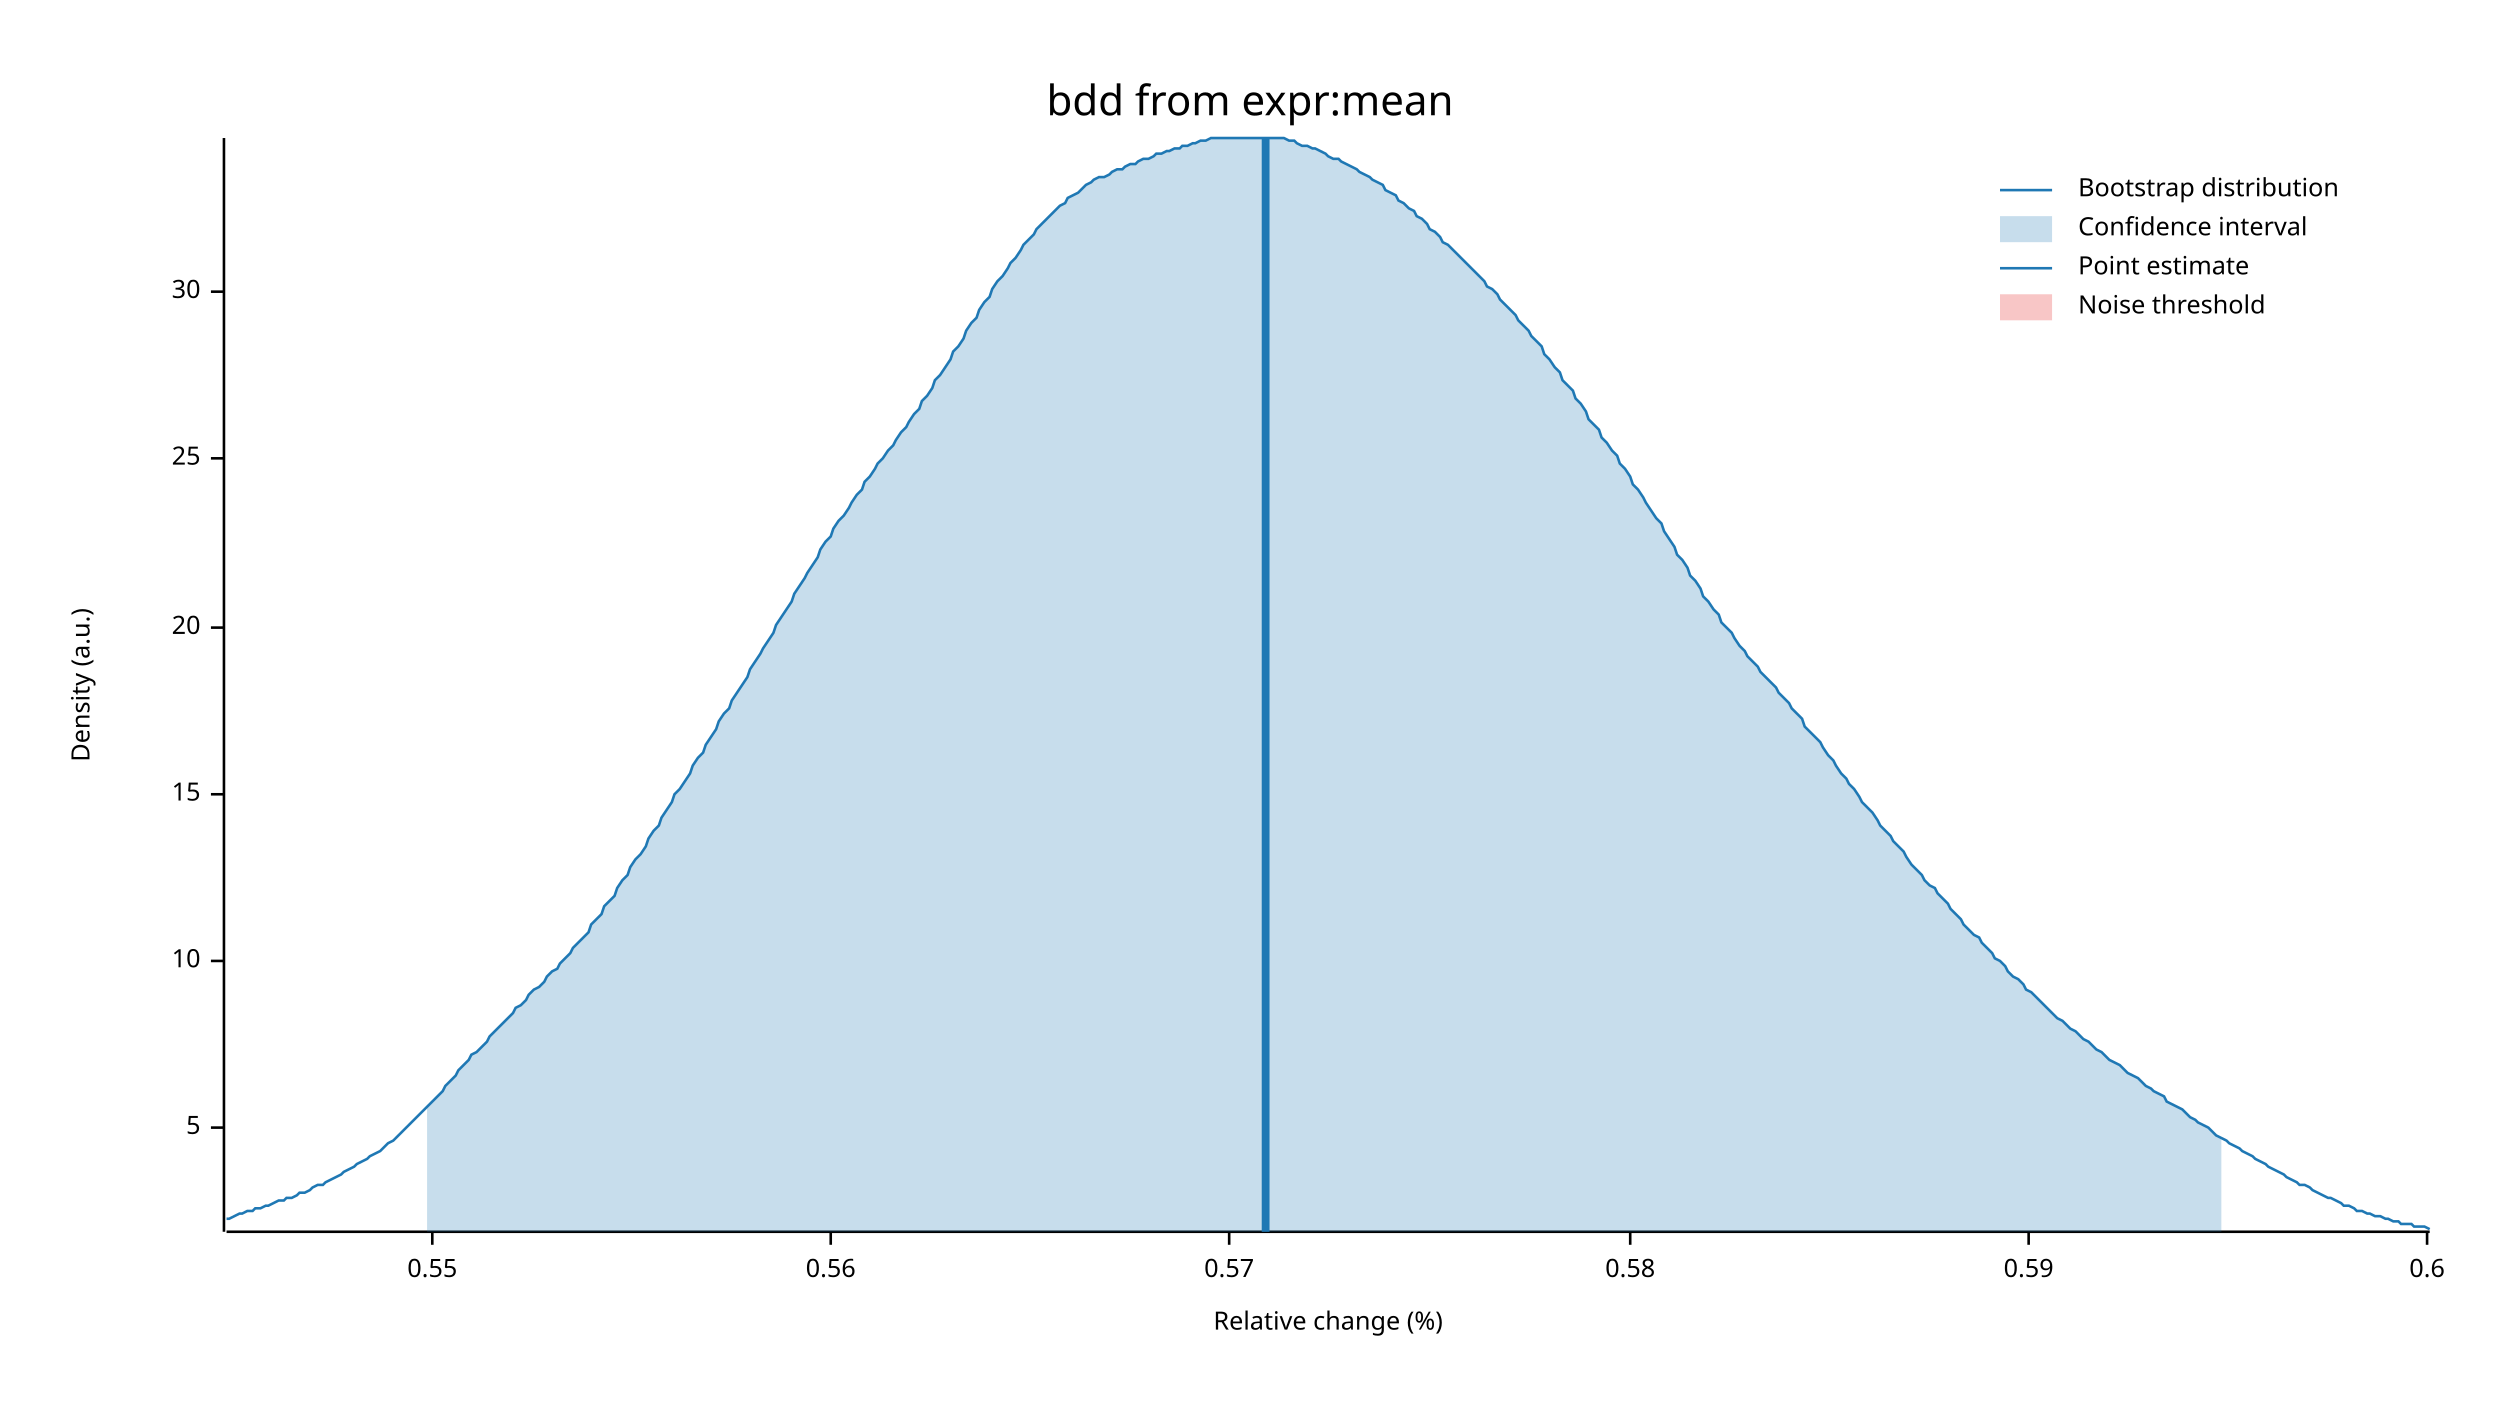
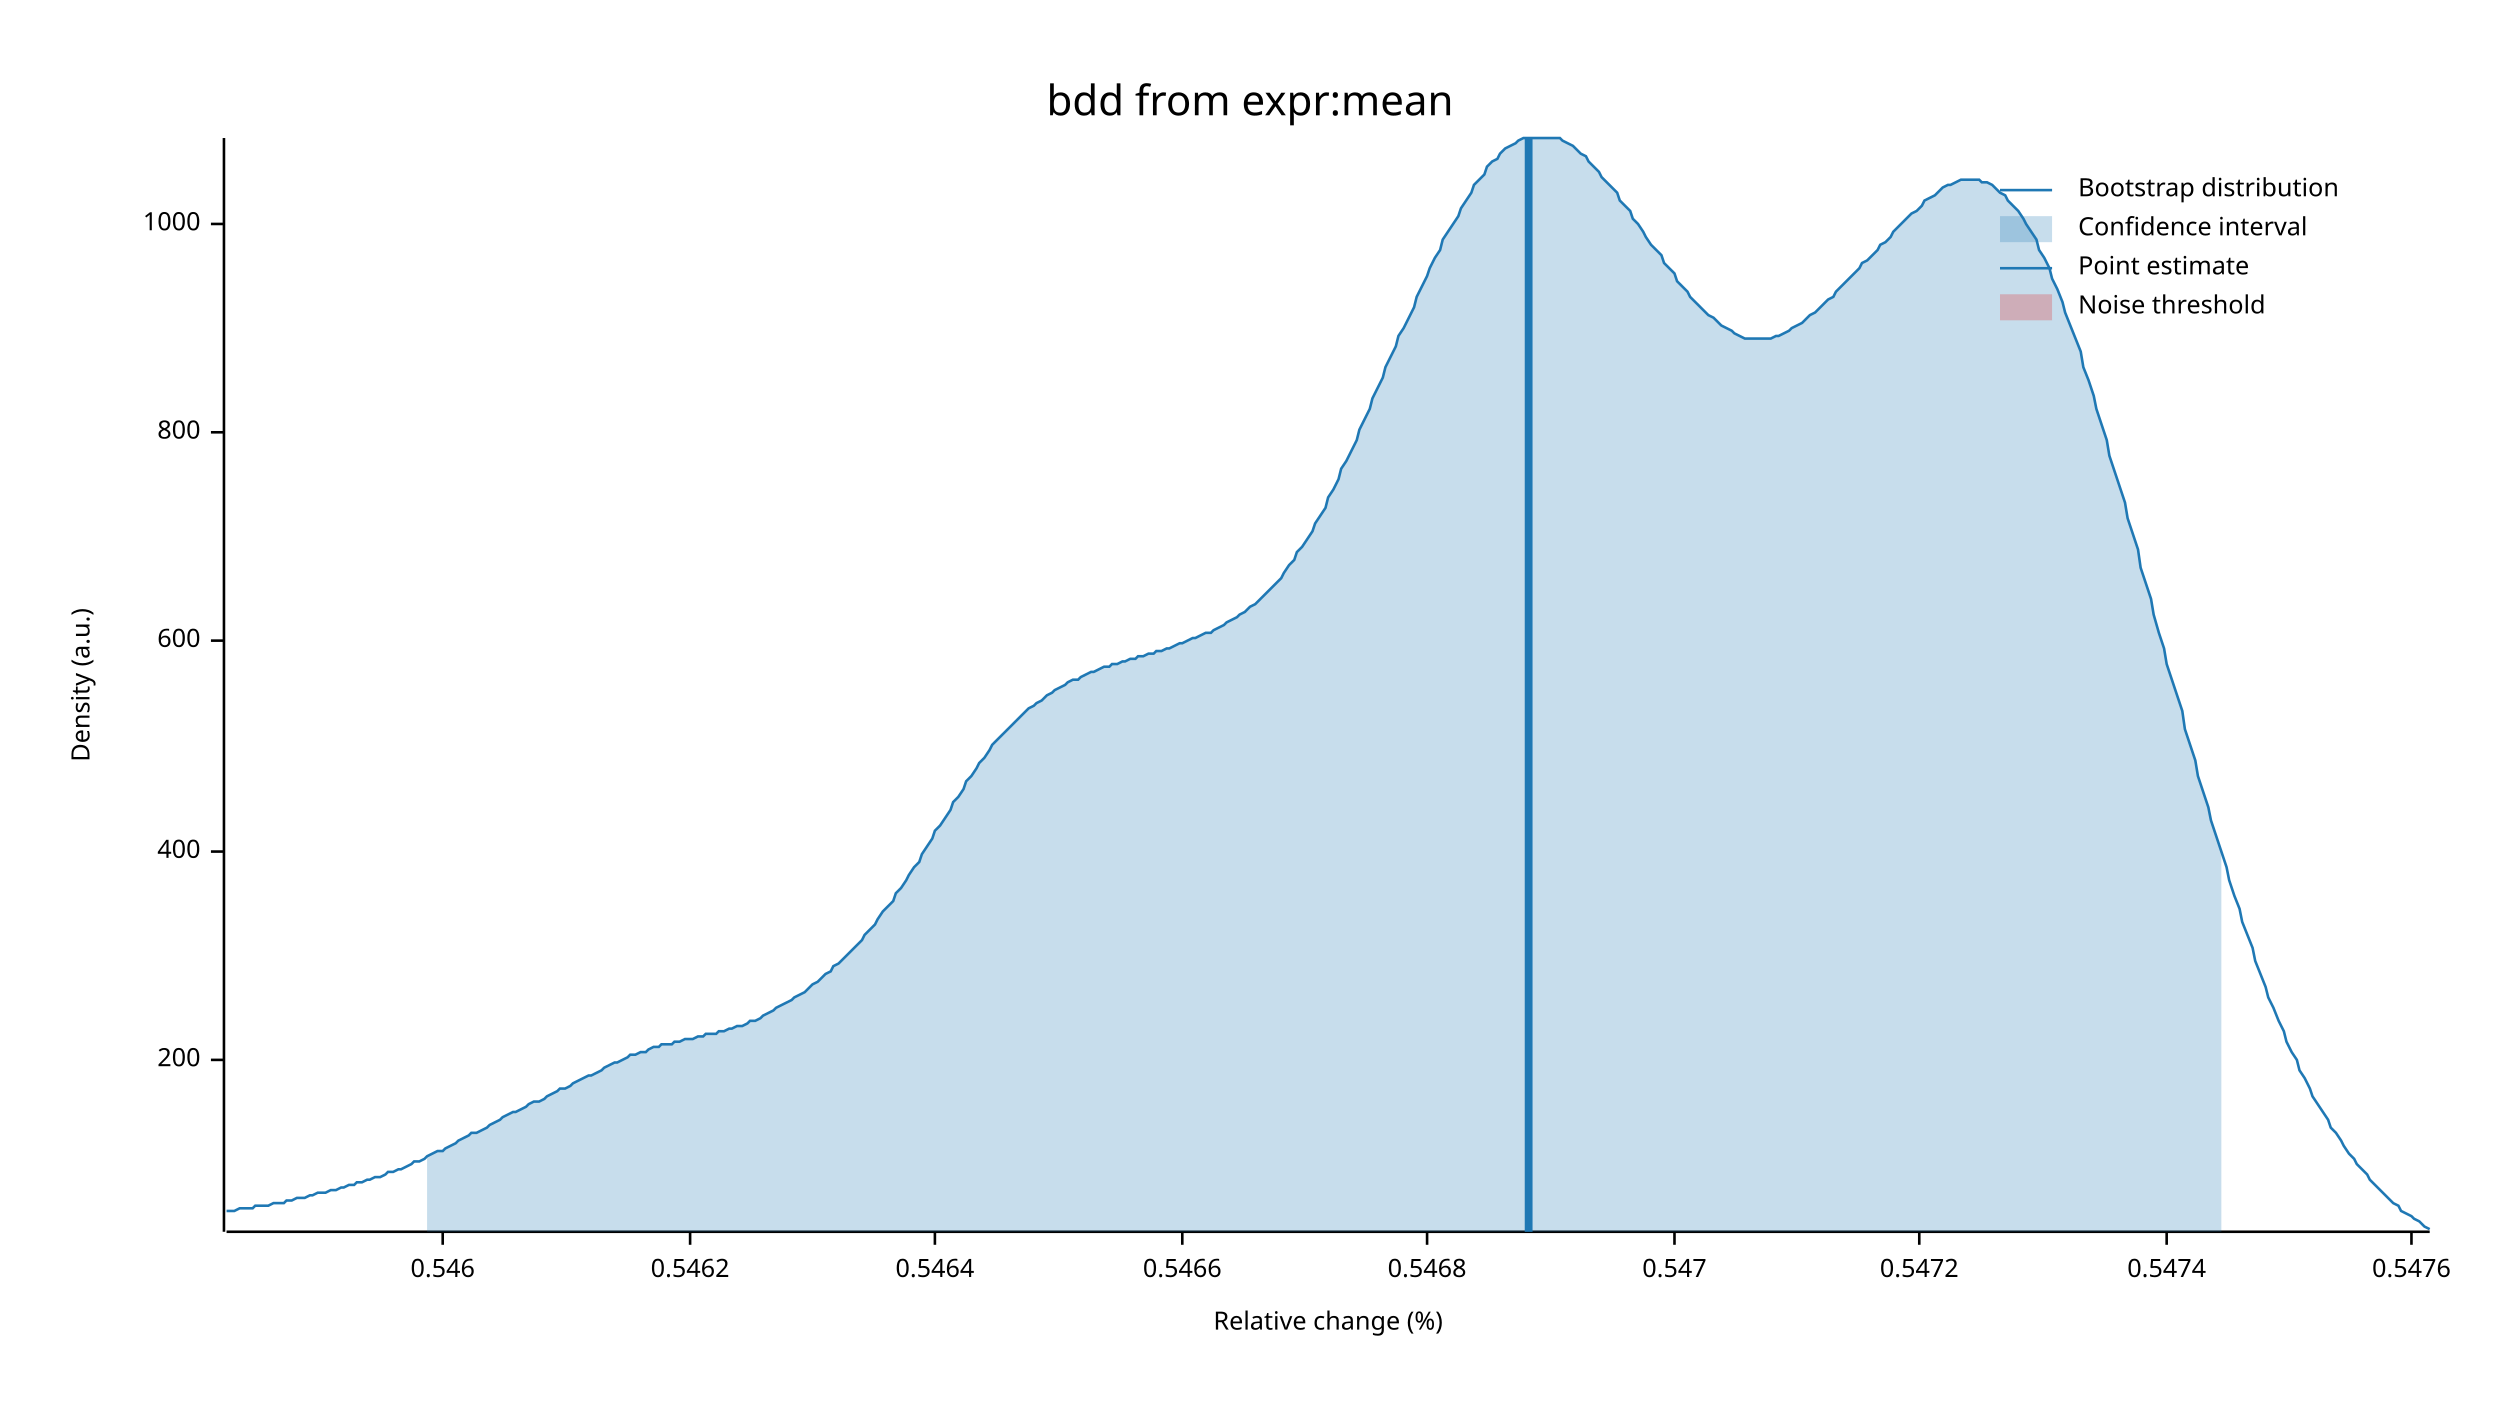
<svg xmlns="http://www.w3.org/2000/svg" width="960" height="540" viewBox="0 0 960 540">
  <text x="480" y="32" dy="0.76em" text-anchor="middle" font-family="sans-serif" font-size="16.129" opacity="1" fill="#000000">
bdd from expr:mean
</text>
  <text x="27" y="263" dy="0.76em" text-anchor="middle" font-family="sans-serif" font-size="9.677" opacity="1" fill="#000000" transform="rotate(270, 27, 263)">
Density (a.u.)
</text>
  <text x="510" y="513" dy="-0.5ex" text-anchor="middle" font-family="sans-serif" font-size="9.677" opacity="1" fill="#000000">
Relative change (%)
</text>
  <polyline fill="none" opacity="1" stroke="#000000" stroke-width="1" points="86,53 86,473 " />
-   <text x="77" y="433" dy="0.5ex" text-anchor="end" font-family="sans-serif" font-size="9.677" opacity="1" fill="#000000">
- 5
+   <text x="77" y="407" dy="0.5ex" text-anchor="end" font-family="sans-serif" font-size="9.677" opacity="1" fill="#000000">
+ 200
</text>
-   <polyline fill="none" opacity="1" stroke="#000000" stroke-width="1" points="81,433 86,433 " />
-   <text x="77" y="369" dy="0.5ex" text-anchor="end" font-family="sans-serif" font-size="9.677" opacity="1" fill="#000000">
- 10
+   <polyline fill="none" opacity="1" stroke="#000000" stroke-width="1" points="81,407 86,407 " />
+   <text x="77" y="327" dy="0.5ex" text-anchor="end" font-family="sans-serif" font-size="9.677" opacity="1" fill="#000000">
+ 400
</text>
-   <polyline fill="none" opacity="1" stroke="#000000" stroke-width="1" points="81,369 86,369 " />
-   <text x="77" y="305" dy="0.5ex" text-anchor="end" font-family="sans-serif" font-size="9.677" opacity="1" fill="#000000">
- 15
+   <polyline fill="none" opacity="1" stroke="#000000" stroke-width="1" points="81,327 86,327 " />
+   <text x="77" y="246" dy="0.5ex" text-anchor="end" font-family="sans-serif" font-size="9.677" opacity="1" fill="#000000">
+ 600
</text>
-   <polyline fill="none" opacity="1" stroke="#000000" stroke-width="1" points="81,305 86,305 " />
-   <text x="77" y="241" dy="0.5ex" text-anchor="end" font-family="sans-serif" font-size="9.677" opacity="1" fill="#000000">
- 20
+   <polyline fill="none" opacity="1" stroke="#000000" stroke-width="1" points="81,246 86,246 " />
+   <text x="77" y="166" dy="0.5ex" text-anchor="end" font-family="sans-serif" font-size="9.677" opacity="1" fill="#000000">
+ 800
</text>
-   <polyline fill="none" opacity="1" stroke="#000000" stroke-width="1" points="81,241 86,241 " />
-   <text x="77" y="176" dy="0.5ex" text-anchor="end" font-family="sans-serif" font-size="9.677" opacity="1" fill="#000000">
- 25
+   <polyline fill="none" opacity="1" stroke="#000000" stroke-width="1" points="81,166 86,166 " />
+   <text x="77" y="86" dy="0.5ex" text-anchor="end" font-family="sans-serif" font-size="9.677" opacity="1" fill="#000000">
+ 1000
</text>
-   <polyline fill="none" opacity="1" stroke="#000000" stroke-width="1" points="81,176 86,176 " />
-   <text x="77" y="112" dy="0.5ex" text-anchor="end" font-family="sans-serif" font-size="9.677" opacity="1" fill="#000000">
- 30
+   <polyline fill="none" opacity="1" stroke="#000000" stroke-width="1" points="81,86 86,86 " />
+   <polyline fill="none" opacity="1" stroke="#000000" stroke-width="1" points="87,473 933,473 " />
+   <text x="170" y="483" dy="0.76em" text-anchor="middle" font-family="sans-serif" font-size="9.677" opacity="1" fill="#000000">
+ 0.546
</text>
-   <polyline fill="none" opacity="1" stroke="#000000" stroke-width="1" points="81,112 86,112 " />
-   <polyline fill="none" opacity="1" stroke="#000000" stroke-width="1" points="87,473 933,473 " />
-   <text x="166" y="483" dy="0.76em" text-anchor="middle" font-family="sans-serif" font-size="9.677" opacity="1" fill="#000000">
- 0.55
+   <polyline fill="none" opacity="1" stroke="#000000" stroke-width="1" points="170,473 170,478 " />
+   <text x="265" y="483" dy="0.76em" text-anchor="middle" font-family="sans-serif" font-size="9.677" opacity="1" fill="#000000">
+ 0.5462
</text>
-   <polyline fill="none" opacity="1" stroke="#000000" stroke-width="1" points="166,473 166,478 " />
-   <text x="319" y="483" dy="0.76em" text-anchor="middle" font-family="sans-serif" font-size="9.677" opacity="1" fill="#000000">
- 0.56
+   <polyline fill="none" opacity="1" stroke="#000000" stroke-width="1" points="265,473 265,478 " />
+   <text x="359" y="483" dy="0.76em" text-anchor="middle" font-family="sans-serif" font-size="9.677" opacity="1" fill="#000000">
+ 0.5464
</text>
-   <polyline fill="none" opacity="1" stroke="#000000" stroke-width="1" points="319,473 319,478 " />
-   <text x="472" y="483" dy="0.76em" text-anchor="middle" font-family="sans-serif" font-size="9.677" opacity="1" fill="#000000">
- 0.57
+   <polyline fill="none" opacity="1" stroke="#000000" stroke-width="1" points="359,473 359,478 " />
+   <text x="454" y="483" dy="0.76em" text-anchor="middle" font-family="sans-serif" font-size="9.677" opacity="1" fill="#000000">
+ 0.5466
</text>
-   <polyline fill="none" opacity="1" stroke="#000000" stroke-width="1" points="472,473 472,478 " />
-   <text x="626" y="483" dy="0.76em" text-anchor="middle" font-family="sans-serif" font-size="9.677" opacity="1" fill="#000000">
- 0.58
+   <polyline fill="none" opacity="1" stroke="#000000" stroke-width="1" points="454,473 454,478 " />
+   <text x="548" y="483" dy="0.76em" text-anchor="middle" font-family="sans-serif" font-size="9.677" opacity="1" fill="#000000">
+ 0.5468
</text>
-   <polyline fill="none" opacity="1" stroke="#000000" stroke-width="1" points="626,473 626,478 " />
-   <text x="779" y="483" dy="0.76em" text-anchor="middle" font-family="sans-serif" font-size="9.677" opacity="1" fill="#000000">
- 0.59
+   <polyline fill="none" opacity="1" stroke="#000000" stroke-width="1" points="548,473 548,478 " />
+   <text x="643" y="483" dy="0.76em" text-anchor="middle" font-family="sans-serif" font-size="9.677" opacity="1" fill="#000000">
+ 0.547
</text>
-   <polyline fill="none" opacity="1" stroke="#000000" stroke-width="1" points="779,473 779,478 " />
-   <text x="932" y="483" dy="0.76em" text-anchor="middle" font-family="sans-serif" font-size="9.677" opacity="1" fill="#000000">
- 0.6
+   <polyline fill="none" opacity="1" stroke="#000000" stroke-width="1" points="643,473 643,478 " />
+   <text x="737" y="483" dy="0.76em" text-anchor="middle" font-family="sans-serif" font-size="9.677" opacity="1" fill="#000000">
+ 0.5472
</text>
-   <polyline fill="none" opacity="1" stroke="#000000" stroke-width="1" points="932,473 932,478 " />
-   <polyline fill="none" opacity="1" stroke="#1F78B4" stroke-width="1" points="87,468 88,468 90,467 92,466 93,466 95,465 97,465 98,464 100,464 102,463 103,463 105,462 107,461 109,461 110,460 112,460 114,459 115,458 117,458 119,457 120,456 122,455 124,455 125,454 127,453 129,452 131,451 132,450 134,449 136,448 137,447 139,446 141,445 142,444 144,443 146,442 148,440 149,439 151,438 153,436 154,435 156,433 158,431 159,430 161,428 163,426 164,425 166,423 168,421 170,419 171,417 173,415 175,413 176,411 178,409 180,407 181,405 183,404 185,402 187,400 188,398 190,396 192,394 193,393 195,391 197,389 198,387 200,386 202,384 203,382 205,380 207,379 209,377 210,375 212,373 214,372 215,370 217,368 219,366 220,364 222,362 224,360 226,358 227,355 229,353 231,351 232,348 234,346 236,344 237,341 239,338 241,336 242,333 244,330 246,328 248,325 249,322 251,319 253,317 254,314 256,311 258,308 259,305 261,303 263,300 265,297 266,294 268,291 270,289 271,286 273,283 275,280 276,277 278,274 280,272 281,269 283,266 285,263 287,260 288,257 290,254 292,251 293,249 295,246 297,243 298,240 300,237 302,234 304,231 305,228 307,225 309,222 310,220 312,217 314,214 315,211 317,208 319,206 320,203 322,200 324,198 326,195 327,193 329,190 331,188 332,185 334,183 336,180 337,178 339,176 341,173 343,171 344,169 346,166 348,164 349,162 351,159 353,157 354,154 356,152 358,149 359,146 361,144 363,141 365,138 366,135 368,133 370,130 371,127 373,124 375,122 376,119 378,116 380,114 381,111 383,108 385,106 387,103 388,101 390,99 392,96 393,94 395,92 397,90 398,88 400,86 402,84 404,82 405,81 407,79 409,78 410,76 412,75 414,74 415,73 417,71 419,70 420,69 422,68 424,68 426,67 427,66 429,65 431,65 432,64 434,63 436,63 437,62 439,61 441,61 443,60 444,59 446,59 448,58 449,58 451,57 453,57 454,56 456,56 458,55 459,55 461,54 463,54 465,53 466,53 468,53 470,53 471,53 473,53 475,53 476,53 478,53 480,53 482,53 483,53 485,53 487,53 488,53 490,53 492,53 493,53 495,54 497,54 498,55 500,56 502,56 504,57 505,57 507,58 509,59 510,60 512,61 514,61 515,62 517,63 519,64 521,65 522,66 524,67 526,68 527,69 529,70 531,71 532,73 534,74 536,75 537,77 539,78 541,80 543,81 544,83 546,84 548,86 549,88 551,89 553,91 554,93 556,94 558,96 560,98 561,99 563,101 565,103 566,104 568,106 570,108 571,110 573,111 575,113 576,115 578,117 580,119 582,121 583,123 585,125 587,127 588,129 590,131 592,133 593,136 595,138 597,141 599,143 600,146 602,148 604,150 605,153 607,155 609,158 610,161 612,163 614,165 615,168 617,170 619,173 621,175 622,178 624,180 626,183 627,186 629,188 631,191 632,193 634,196 636,199 638,201 639,204 641,207 643,210 644,213 646,215 648,218 649,221 651,223 653,226 654,229 656,231 658,234 660,236 661,239 663,241 665,243 666,245 668,248 670,250 671,252 673,254 675,256 676,258 678,260 680,262 682,264 683,266 685,268 687,270 688,272 690,274 692,276 693,279 695,281 697,283 699,285 700,287 702,290 704,292 705,294 707,297 709,299 710,301 712,303 714,306 715,308 717,310 719,312 721,315 722,317 724,319 726,321 727,323 729,325 731,327 732,329 734,332 736,334 738,336 739,338 741,340 743,341 744,343 746,345 748,347 749,349 751,351 753,353 754,355 756,357 758,359 760,360 761,362 763,364 765,366 766,368 768,369 770,371 771,373 773,375 775,376 777,378 778,380 780,381 782,383 783,384 785,386 787,388 788,389 790,391 792,392 793,393 795,395 797,396 799,398 800,399 802,400 804,402 805,403 807,404 809,406 810,407 812,408 814,409 816,411 817,412 819,413 821,414 822,415 824,417 826,418 827,419 829,420 831,421 832,423 834,424 836,425 838,426 839,427 841,429 843,430 844,431 846,432 848,433 849,434 851,436 853,437 855,438 856,439 858,440 860,441 861,442 863,443 865,444 866,445 868,446 870,447 871,448 873,449 875,450 877,451 878,452 880,453 882,454 883,455 885,455 887,456 888,457 890,458 892,459 894,460 895,460 897,461 899,462 900,463 902,463 904,464 905,465 907,465 909,466 910,466 912,467 914,467 916,468 917,468 919,469 921,469 922,470 924,470 926,470 927,471 929,471 931,471 933,472 " />
-   <polygon opacity="0.25" fill="#1F78B4" points="164,425 166,423 168,421 170,419 171,417 173,415 175,413 176,411 178,409 180,407 181,405 183,404 185,402 187,400 188,398 190,396 192,394 193,393 195,391 197,389 198,387 200,386 202,384 203,382 205,380 207,379 209,377 210,375 212,373 214,372 215,370 217,368 219,366 220,364 222,362 224,360 226,358 227,355 229,353 231,351 232,348 234,346 236,344 237,341 239,338 241,336 242,333 244,330 246,328 248,325 249,322 251,319 253,317 254,314 256,311 258,308 259,305 261,303 263,300 265,297 266,294 268,291 270,289 271,286 273,283 275,280 276,277 278,274 280,272 281,269 283,266 285,263 287,260 288,257 290,254 292,251 293,249 295,246 297,243 298,240 300,237 302,234 304,231 305,228 307,225 309,222 310,220 312,217 314,214 315,211 317,208 319,206 320,203 322,200 324,198 326,195 327,193 329,190 331,188 332,185 334,183 336,180 337,178 339,176 341,173 343,171 344,169 346,166 348,164 349,162 351,159 353,157 354,154 356,152 358,149 359,146 361,144 363,141 365,138 366,135 368,133 370,130 371,127 373,124 375,122 376,119 378,116 380,114 381,111 383,108 385,106 387,103 388,101 390,99 392,96 393,94 395,92 397,90 398,88 400,86 402,84 404,82 405,81 407,79 409,78 410,76 412,75 414,74 415,73 417,71 419,70 420,69 422,68 424,68 426,67 427,66 429,65 431,65 432,64 434,63 436,63 437,62 439,61 441,61 443,60 444,59 446,59 448,58 449,58 451,57 453,57 454,56 456,56 458,55 459,55 461,54 463,54 465,53 466,53 468,53 470,53 471,53 473,53 475,53 476,53 478,53 480,53 482,53 483,53 485,53 487,53 488,53 490,53 492,53 493,53 495,54 497,54 498,55 500,56 502,56 504,57 505,57 507,58 509,59 510,60 512,61 514,61 515,62 517,63 519,64 521,65 522,66 524,67 526,68 527,69 529,70 531,71 532,73 534,74 536,75 537,77 539,78 541,80 543,81 544,83 546,84 548,86 549,88 551,89 553,91 554,93 556,94 558,96 560,98 561,99 563,101 565,103 566,104 568,106 570,108 571,110 573,111 575,113 576,115 578,117 580,119 582,121 583,123 585,125 587,127 588,129 590,131 592,133 593,136 595,138 597,141 599,143 600,146 602,148 604,150 605,153 607,155 609,158 610,161 612,163 614,165 615,168 617,170 619,173 621,175 622,178 624,180 626,183 627,186 629,188 631,191 632,193 634,196 636,199 638,201 639,204 641,207 643,210 644,213 646,215 648,218 649,221 651,223 653,226 654,229 656,231 658,234 660,236 661,239 663,241 665,243 666,245 668,248 670,250 671,252 673,254 675,256 676,258 678,260 680,262 682,264 683,266 685,268 687,270 688,272 690,274 692,276 693,279 695,281 697,283 699,285 700,287 702,290 704,292 705,294 707,297 709,299 710,301 712,303 714,306 715,308 717,310 719,312 721,315 722,317 724,319 726,321 727,323 729,325 731,327 732,329 734,332 736,334 738,336 739,338 741,340 743,341 744,343 746,345 748,347 749,349 751,351 753,353 754,355 756,357 758,359 760,360 761,362 763,364 765,366 766,368 768,369 770,371 771,373 773,375 775,376 777,378 778,380 780,381 782,383 783,384 785,386 787,388 788,389 790,391 792,392 793,393 795,395 797,396 799,398 800,399 802,400 804,402 805,403 807,404 809,406 810,407 812,408 814,409 816,411 817,412 819,413 821,414 822,415 824,417 826,418 827,419 829,420 831,421 832,423 834,424 836,425 838,426 839,427 841,429 843,430 844,431 846,432 848,433 849,434 851,436 853,437 853,473 164,473 " />
-   <polyline fill="none" opacity="1" stroke="#1F78B4" stroke-width="3" points="486,473 486,53 " />
+   <polyline fill="none" opacity="1" stroke="#000000" stroke-width="1" points="737,473 737,478 " />
+   <text x="832" y="483" dy="0.76em" text-anchor="middle" font-family="sans-serif" font-size="9.677" opacity="1" fill="#000000">
+ 0.5474
+ </text>
+   <polyline fill="none" opacity="1" stroke="#000000" stroke-width="1" points="832,473 832,478 " />
+   <text x="926" y="483" dy="0.76em" text-anchor="middle" font-family="sans-serif" font-size="9.677" opacity="1" fill="#000000">
+ 0.5476
+ </text>
+   <polyline fill="none" opacity="1" stroke="#000000" stroke-width="1" points="926,473 926,478 " />
+   <polyline fill="none" opacity="1" stroke="#1F78B4" stroke-width="1" points="87,465 88,465 90,465 92,464 93,464 95,464 97,464 98,463 100,463 102,463 103,463 105,462 107,462 109,462 110,461 112,461 114,460 115,460 117,460 119,459 120,459 122,458 124,458 125,458 127,457 129,457 131,456 132,456 134,455 136,455 137,454 139,454 141,453 142,453 144,452 146,452 148,451 149,450 151,450 153,449 154,449 156,448 158,447 159,446 161,446 163,445 164,444 166,443 168,442 170,442 171,441 173,440 175,439 176,438 178,437 180,436 181,435 183,435 185,434 187,433 188,432 190,431 192,430 193,429 195,428 197,427 198,427 200,426 202,425 203,424 205,423 207,423 209,422 210,421 212,420 214,419 215,418 217,418 219,417 220,416 222,415 224,414 226,413 227,413 229,412 231,411 232,410 234,409 236,408 237,408 239,407 241,406 242,405 244,405 246,404 248,404 249,403 251,402 253,402 254,401 256,401 258,401 259,400 261,400 263,399 265,399 266,399 268,398 270,398 271,397 273,397 275,397 276,396 278,396 280,395 281,395 283,394 285,394 287,393 288,392 290,392 292,391 293,390 295,389 297,388 298,387 300,386 302,385 304,384 305,383 307,382 309,381 310,380 312,378 314,377 315,376 317,374 319,373 320,371 322,370 324,368 326,366 327,365 329,363 331,361 332,359 334,357 336,355 337,353 339,350 341,348 343,346 344,343 346,341 348,338 349,336 351,333 353,331 354,328 356,325 358,322 359,319 361,317 363,314 365,311 366,308 368,306 370,303 371,300 373,298 375,295 376,293 378,291 380,288 381,286 383,284 385,282 387,280 388,279 390,277 392,275 393,274 395,272 397,271 398,270 400,269 402,267 404,266 405,265 407,264 409,263 410,262 412,261 414,261 415,260 417,259 419,258 420,258 422,257 424,256 426,256 427,255 429,255 431,254 432,254 434,253 436,253 437,252 439,252 441,251 443,251 444,250 446,250 448,249 449,249 451,248 453,247 454,247 456,246 458,245 459,245 461,244 463,243 465,243 466,242 468,241 470,240 471,239 473,238 475,237 476,236 478,235 480,233 482,232 483,231 485,229 487,227 488,226 490,224 492,222 493,220 495,217 497,215 498,212 500,210 502,207 504,204 505,201 507,198 509,195 510,191 512,188 514,184 515,180 517,177 519,173 521,169 522,165 524,161 526,157 527,153 529,149 531,145 532,141 534,137 536,133 537,129 539,126 541,122 543,118 544,114 546,110 548,106 549,103 551,99 553,96 554,92 556,89 558,86 560,83 561,80 563,77 565,74 566,71 568,69 570,67 571,64 573,62 575,61 576,59 578,57 580,56 582,55 583,54 585,53 587,53 588,53 590,53 592,53 593,53 595,53 597,53 599,53 600,54 602,55 604,56 605,57 607,59 609,60 610,62 612,64 614,66 615,68 617,70 619,72 621,74 622,77 624,79 626,81 627,84 629,86 631,89 632,91 634,94 636,96 638,98 639,101 641,103 643,105 644,108 646,110 648,112 649,114 651,116 653,118 654,119 656,121 658,122 660,124 661,125 663,126 665,127 666,128 668,129 670,130 671,130 673,130 675,130 676,130 678,130 680,130 682,129 683,129 685,128 687,127 688,126 690,125 692,124 693,123 695,121 697,120 699,118 700,117 702,115 704,114 705,112 707,110 709,108 710,107 712,105 714,103 715,101 717,100 719,98 721,96 722,94 724,93 726,91 727,89 729,87 731,85 732,84 734,82 736,81 738,79 739,77 741,76 743,75 744,74 746,72 748,71 749,71 751,70 753,69 754,69 756,69 758,69 760,69 761,70 763,70 765,71 766,72 768,74 770,75 771,77 773,79 775,81 777,84 778,86 780,89 782,92 783,96 785,99 787,103 788,107 790,111 792,116 793,120 795,125 797,130 799,135 800,141 802,146 804,152 805,157 807,163 809,169 810,175 812,181 814,187 816,193 817,199 819,205 821,211 822,218 824,224 826,230 827,236 829,243 831,249 832,255 834,261 836,267 838,273 839,280 841,286 843,292 844,298 846,304 848,310 849,315 851,321 853,327 855,333 856,338 858,344 860,349 861,354 863,359 865,364 866,369 868,374 870,379 871,383 873,387 875,392 877,396 878,400 880,404 882,407 883,411 885,414 887,418 888,421 890,424 892,427 894,430 895,433 897,435 899,438 900,440 902,443 904,445 905,447 907,449 909,451 910,453 912,455 914,457 916,459 917,460 919,462 921,463 922,465 924,466 926,467 927,468 929,469 931,471 933,472 " />
+   <polygon opacity="0.25" fill="#1F78B4" points="164,444 166,443 168,442 170,442 171,441 173,440 175,439 176,438 178,437 180,436 181,435 183,435 185,434 187,433 188,432 190,431 192,430 193,429 195,428 197,427 198,427 200,426 202,425 203,424 205,423 207,423 209,422 210,421 212,420 214,419 215,418 217,418 219,417 220,416 222,415 224,414 226,413 227,413 229,412 231,411 232,410 234,409 236,408 237,408 239,407 241,406 242,405 244,405 246,404 248,404 249,403 251,402 253,402 254,401 256,401 258,401 259,400 261,400 263,399 265,399 266,399 268,398 270,398 271,397 273,397 275,397 276,396 278,396 280,395 281,395 283,394 285,394 287,393 288,392 290,392 292,391 293,390 295,389 297,388 298,387 300,386 302,385 304,384 305,383 307,382 309,381 310,380 312,378 314,377 315,376 317,374 319,373 320,371 322,370 324,368 326,366 327,365 329,363 331,361 332,359 334,357 336,355 337,353 339,350 341,348 343,346 344,343 346,341 348,338 349,336 351,333 353,331 354,328 356,325 358,322 359,319 361,317 363,314 365,311 366,308 368,306 370,303 371,300 373,298 375,295 376,293 378,291 380,288 381,286 383,284 385,282 387,280 388,279 390,277 392,275 393,274 395,272 397,271 398,270 400,269 402,267 404,266 405,265 407,264 409,263 410,262 412,261 414,261 415,260 417,259 419,258 420,258 422,257 424,256 426,256 427,255 429,255 431,254 432,254 434,253 436,253 437,252 439,252 441,251 443,251 444,250 446,250 448,249 449,249 451,248 453,247 454,247 456,246 458,245 459,245 461,244 463,243 465,243 466,242 468,241 470,240 471,239 473,238 475,237 476,236 478,235 480,233 482,232 483,231 485,229 487,227 488,226 490,224 492,222 493,220 495,217 497,215 498,212 500,210 502,207 504,204 505,201 507,198 509,195 510,191 512,188 514,184 515,180 517,177 519,173 521,169 522,165 524,161 526,157 527,153 529,149 531,145 532,141 534,137 536,133 537,129 539,126 541,122 543,118 544,114 546,110 548,106 549,103 551,99 553,96 554,92 556,89 558,86 560,83 561,80 563,77 565,74 566,71 568,69 570,67 571,64 573,62 575,61 576,59 578,57 580,56 582,55 583,54 585,53 587,53 588,53 590,53 592,53 593,53 595,53 597,53 599,53 600,54 602,55 604,56 605,57 607,59 609,60 610,62 612,64 614,66 615,68 617,70 619,72 621,74 622,77 624,79 626,81 627,84 629,86 631,89 632,91 634,94 636,96 638,98 639,101 641,103 643,105 644,108 646,110 648,112 649,114 651,116 653,118 654,119 656,121 658,122 660,124 661,125 663,126 665,127 666,128 668,129 670,130 671,130 673,130 675,130 676,130 678,130 680,130 682,129 683,129 685,128 687,127 688,126 690,125 692,124 693,123 695,121 697,120 699,118 700,117 702,115 704,114 705,112 707,110 709,108 710,107 712,105 714,103 715,101 717,100 719,98 721,96 722,94 724,93 726,91 727,89 729,87 731,85 732,84 734,82 736,81 738,79 739,77 741,76 743,75 744,74 746,72 748,71 749,71 751,70 753,69 754,69 756,69 758,69 760,69 761,70 763,70 765,71 766,72 768,74 770,75 771,77 773,79 775,81 777,84 778,86 780,89 782,92 783,96 785,99 787,103 788,107 790,111 792,116 793,120 795,125 797,130 799,135 800,141 802,146 804,152 805,157 807,163 809,169 810,175 812,181 814,187 816,193 817,199 819,205 821,211 822,218 824,224 826,230 827,236 829,243 831,249 832,255 834,261 836,267 838,273 839,280 841,286 843,292 844,298 846,304 848,310 849,315 851,321 853,327 853,473 164,473 " />
+   <polyline fill="none" opacity="1" stroke="#1F78B4" stroke-width="3" points="587,473 587,53 " />
  <rect x="510" y="53" width="0" height="419" opacity="0.1" fill="#E31A1C" stroke="none" />
  <text x="798" y="68" dy="0.76em" text-anchor="start" font-family="sans-serif" font-size="9.677" opacity="1" fill="#000000">
Bootstrap distribution
</text>
  <text x="798" y="83" dy="0.76em" text-anchor="start" font-family="sans-serif" font-size="9.677" opacity="1" fill="#000000">
Confidence interval
</text>
  <text x="798" y="98" dy="0.76em" text-anchor="start" font-family="sans-serif" font-size="9.677" opacity="1" fill="#000000">
Point estimate
</text>
  <text x="798" y="113" dy="0.76em" text-anchor="start" font-family="sans-serif" font-size="9.677" opacity="1" fill="#000000">
Noise threshold
</text>
  <polyline fill="none" opacity="1" stroke="#1F78B4" stroke-width="1" points="768,73 788,73 " />
  <rect x="768" y="83" width="20" height="10" opacity="0.25" fill="#1F78B4" stroke="none" />
  <polyline fill="none" opacity="1" stroke="#1F78B4" stroke-width="1" points="768,103 788,103 " />
  <rect x="768" y="113" width="20" height="10" opacity="0.25" fill="#E31A1C" stroke="none" />
</svg>
